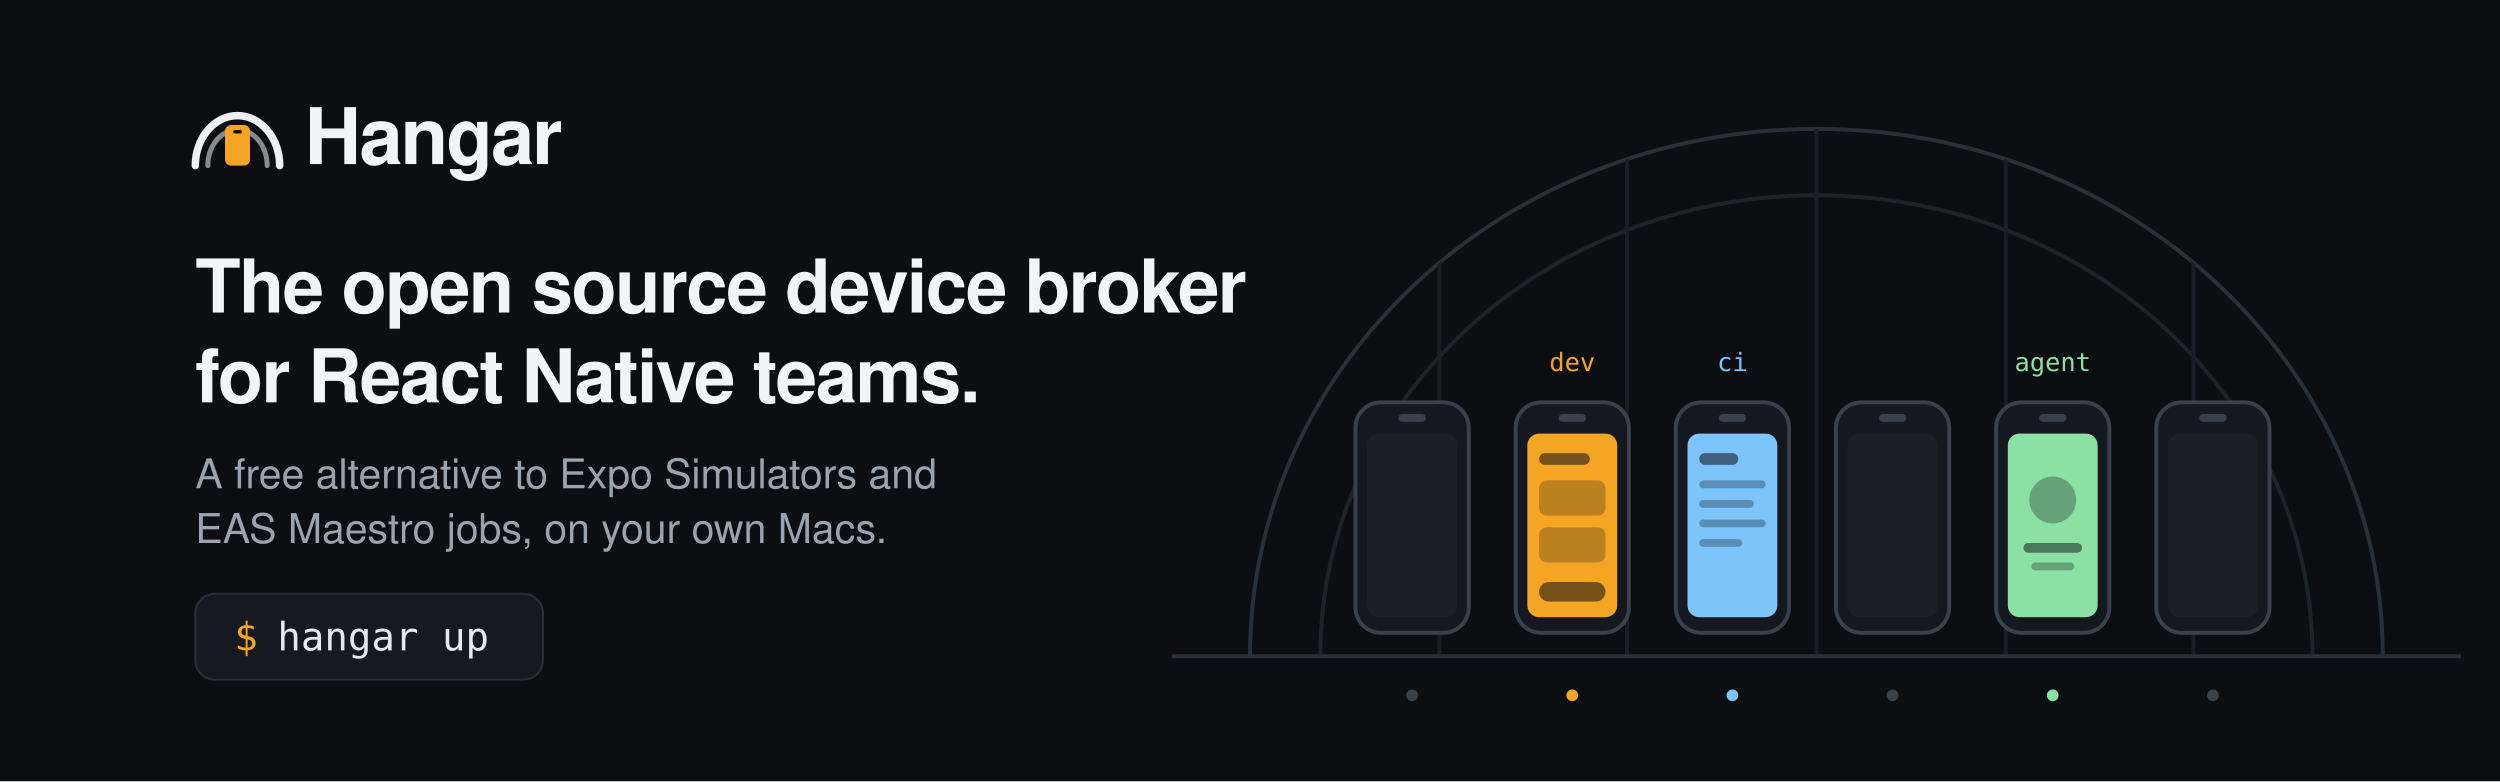
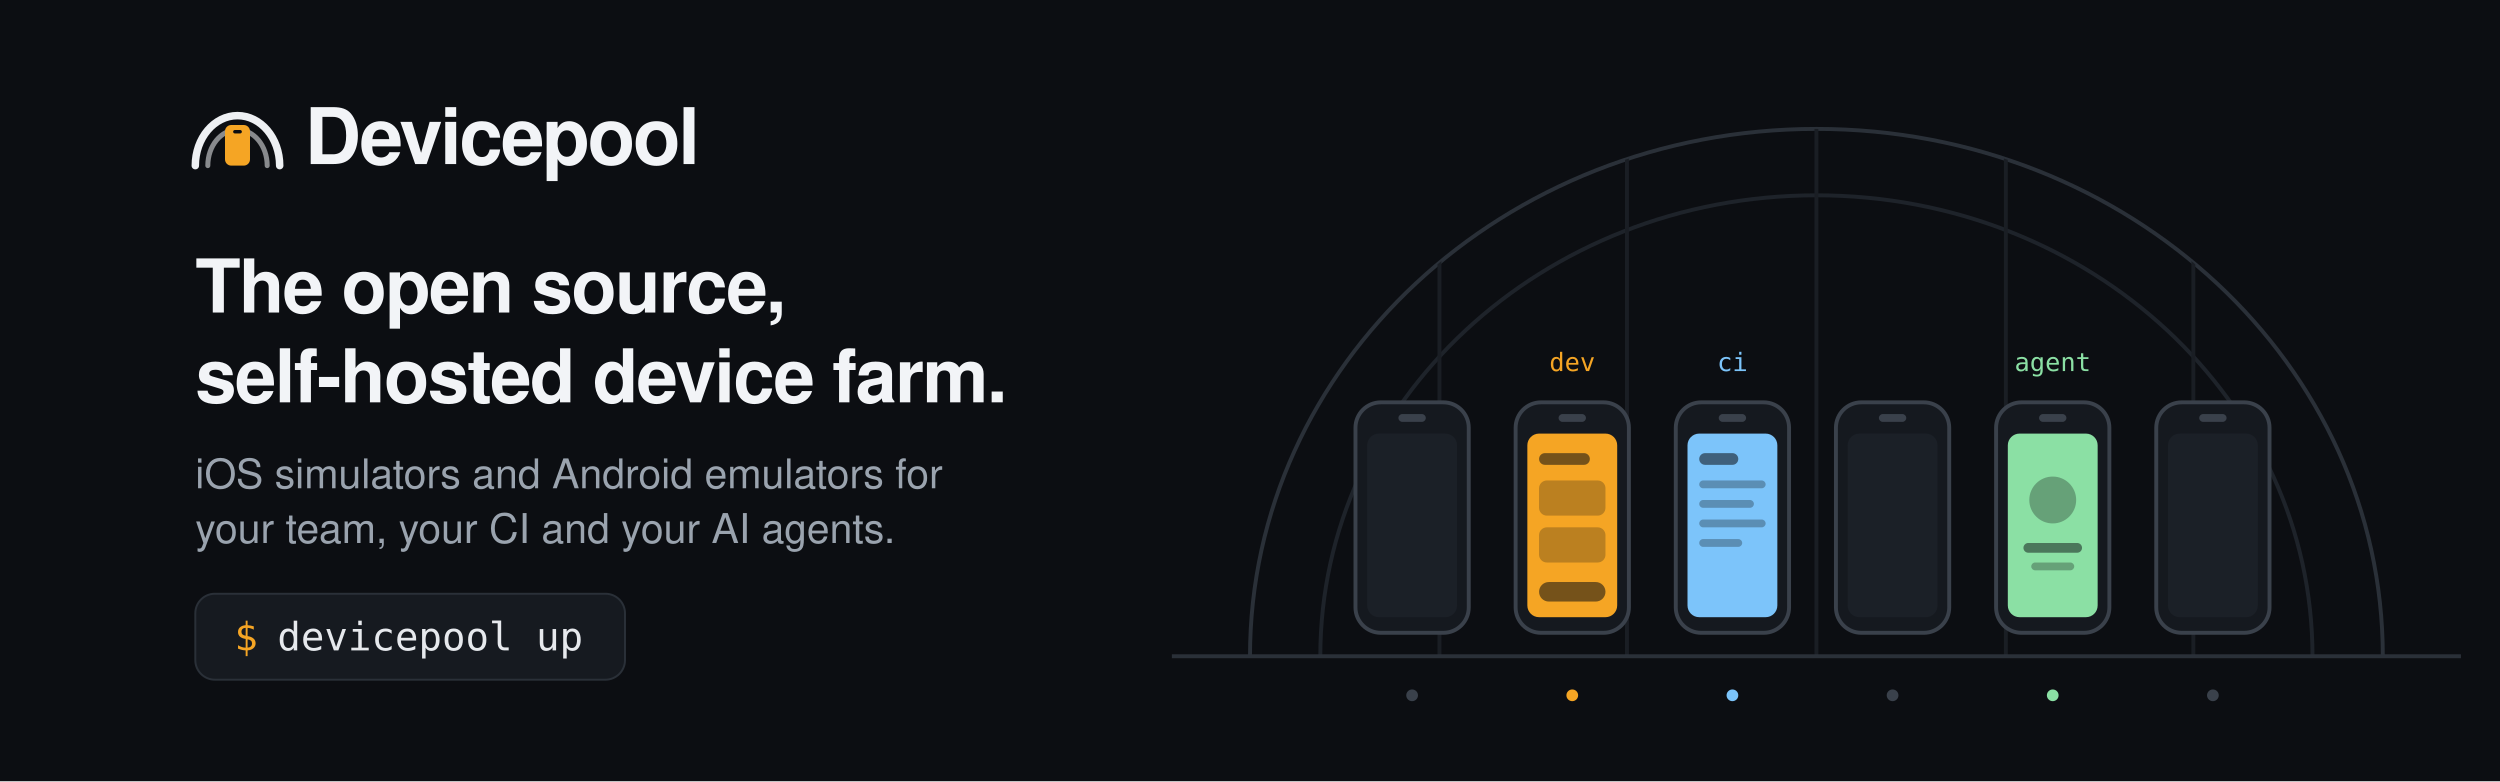
<svg xmlns="http://www.w3.org/2000/svg" width="1280" height="400" viewBox="0 0 1280 400">
  <defs>
    <clipPath id="arch">
      <path d="M640 336 A290 270 0 0 1 1220 336 Z" />
    </clipPath>
    <g id="phone">
      <rect x="0" y="0" width="58" height="118" rx="13" fill="#15191F" stroke="#3A414B" stroke-width="2" />
      <rect x="22" y="6" width="14" height="4" rx="2" fill="#3A414B" />
    </g>
  </defs>
  <rect width="1280" height="400" fill="#0C0E12" />
  <g transform="translate(96 40) scale(1.6)">
    <path d="M2.5 28 A13.5 16 0 0 1 29.5 28" fill="none" stroke="#EEF0F3" stroke-width="2.4" stroke-linecap="round" />
    <path d="M6.5 28 A9.5 11.5 0 0 1 25.5 28" fill="none" stroke="#EEF0F3" stroke-width="1.6" stroke-linecap="round" opacity=".55" />
    <rect x="12" y="15" width="8" height="13" rx="2" fill="#F5A524" />
    <rect x="14.6" y="16.6" width="2.8" height="1.1" rx=".55" fill="#0C0E12" />
  </g>
-   <text x="156" y="84" fill="#F2F4F7" font-family="-apple-system, 'SF Pro Display', 'Segoe UI', Helvetica, Arial, sans-serif" font-size="40" font-weight="700" letter-spacing="-1.2">Hangar</text>
+   <text x="156" y="84" fill="#F2F4F7" font-family="-apple-system, 'SF Pro Display', 'Segoe UI', Helvetica, Arial, sans-serif" font-size="40" font-weight="700" letter-spacing="-1.2">Devicepool</text>
  <text font-family="-apple-system, 'SF Pro Display', 'Segoe UI', Helvetica, Arial, sans-serif" font-size="38" font-weight="650" letter-spacing="-0.8" fill="#F2F4F7">
-     <tspan x="100" y="160">The open source device broker</tspan>
-     <tspan x="100" y="206">for React Native teams.</tspan>
+     <tspan x="100" y="160">The open source,</tspan>
+     <tspan x="100" y="206">self-hosted device farm.</tspan>
  </text>
  <text font-family="-apple-system, 'SF Pro Text', 'Segoe UI', Helvetica, Arial, sans-serif" font-size="21" fill="#9AA3AE">
-     <tspan x="100" y="250">A free alternative to Expo Simulators and</tspan>
-     <tspan x="100" y="278">EAS Maestro jobs, on your own Macs.</tspan>
+     <tspan x="100" y="250">iOS simulators and Android emulators for</tspan>
+     <tspan x="100" y="278">your team, your CI and your AI agents.</tspan>
  </text>
-   <rect x="100" y="304" width="178" height="44" rx="10" fill="#161A20" stroke="#2A3038" />
+   <rect x="100" y="304" width="220" height="44" rx="10" fill="#161A20" stroke="#2A3038" />
  <text x="120" y="333" fill="#F5A524" font-family="'SF Mono', Menlo, Consolas, monospace" font-size="20">$</text>
-   <text x="142" y="333" fill="#E6E9ED" font-family="'SF Mono', Menlo, Consolas, monospace" font-size="20">hangar up</text>
+   <text x="142" y="333" fill="#E6E9ED" font-family="'SF Mono', Menlo, Consolas, monospace" font-size="20">devicepool up</text>
  <g fill="none" stroke="#2A3038" stroke-width="2">
    <path d="M640 336 A290 270 0 0 1 1220 336" />
    <path d="M676 336 A254 236 0 0 1 1184 336" stroke="#1E232A" />
  </g>
  <g clip-path="url(#arch)" stroke="#1A1E24" stroke-width="2">
    <line x1="737" y1="0" x2="737" y2="336" />
    <line x1="833" y1="0" x2="833" y2="336" />
    <line x1="930" y1="0" x2="930" y2="336" />
    <line x1="1027" y1="0" x2="1027" y2="336" />
    <line x1="1123" y1="0" x2="1123" y2="336" />
  </g>
  <line x1="600" y1="336" x2="1260" y2="336" stroke="#2A3038" stroke-width="2" />
  <g transform="translate(694 206)">
    <use href="#phone" />
    <rect x="6" y="16" width="46" height="94" rx="6" fill="#1B2027" />
  </g>
  <g transform="translate(776 206)">
    <use href="#phone" />
    <rect x="6" y="16" width="46" height="94" rx="6" fill="#F5A524" />
    <rect x="12" y="26" width="26" height="6" rx="3" fill="#0C0E12" opacity=".55" />
    <rect x="12" y="40" width="34" height="18" rx="4" fill="#0C0E12" opacity=".25" />
    <rect x="12" y="64" width="34" height="18" rx="4" fill="#0C0E12" opacity=".25" />
    <rect x="12" y="92" width="34" height="10" rx="5" fill="#0C0E12" opacity=".55" />
  </g>
  <g transform="translate(858 206)">
    <use href="#phone" />
    <rect x="6" y="16" width="46" height="94" rx="6" fill="#7CC4FA" />
    <rect x="12" y="26" width="20" height="6" rx="3" fill="#0C0E12" opacity=".55" />
    <rect x="12" y="40" width="34" height="4" rx="2" fill="#0C0E12" opacity=".3" />
    <rect x="12" y="50" width="28" height="4" rx="2" fill="#0C0E12" opacity=".3" />
    <rect x="12" y="60" width="34" height="4" rx="2" fill="#0C0E12" opacity=".3" />
    <rect x="12" y="70" width="22" height="4" rx="2" fill="#0C0E12" opacity=".3" />
  </g>
  <g transform="translate(940 206)">
    <use href="#phone" />
    <rect x="6" y="16" width="46" height="94" rx="6" fill="#1B2027" />
  </g>
  <g transform="translate(1022 206)">
    <use href="#phone" />
    <rect x="6" y="16" width="46" height="94" rx="6" fill="#8BE0A4" />
    <circle cx="29" cy="50" r="12" fill="#0C0E12" opacity=".3" />
    <rect x="14" y="72" width="30" height="5" rx="2.5" fill="#0C0E12" opacity=".5" />
    <rect x="18" y="82" width="22" height="4" rx="2" fill="#0C0E12" opacity=".3" />
  </g>
  <g transform="translate(1104 206)">
    <use href="#phone" />
    <rect x="6" y="16" width="46" height="94" rx="6" fill="#1B2027" />
  </g>
  <g font-family="'SF Mono', Menlo, Consolas, monospace" font-size="13" text-anchor="middle">
    <text x="805" y="190" fill="#F5A524">dev</text>
    <text x="887" y="190" fill="#7CC4FA">ci</text>
    <text x="1051" y="190" fill="#8BE0A4">agent</text>
  </g>
  <g fill="#3A414B">
    <circle cx="723" cy="356" r="3" />
    <circle cx="969" cy="356" r="3" />
    <circle cx="1133" cy="356" r="3" />
  </g>
  <g>
    <circle cx="805" cy="356" r="3" fill="#F5A524" />
    <circle cx="887" cy="356" r="3" fill="#7CC4FA" />
    <circle cx="1051" cy="356" r="3" fill="#8BE0A4" />
  </g>
</svg>
